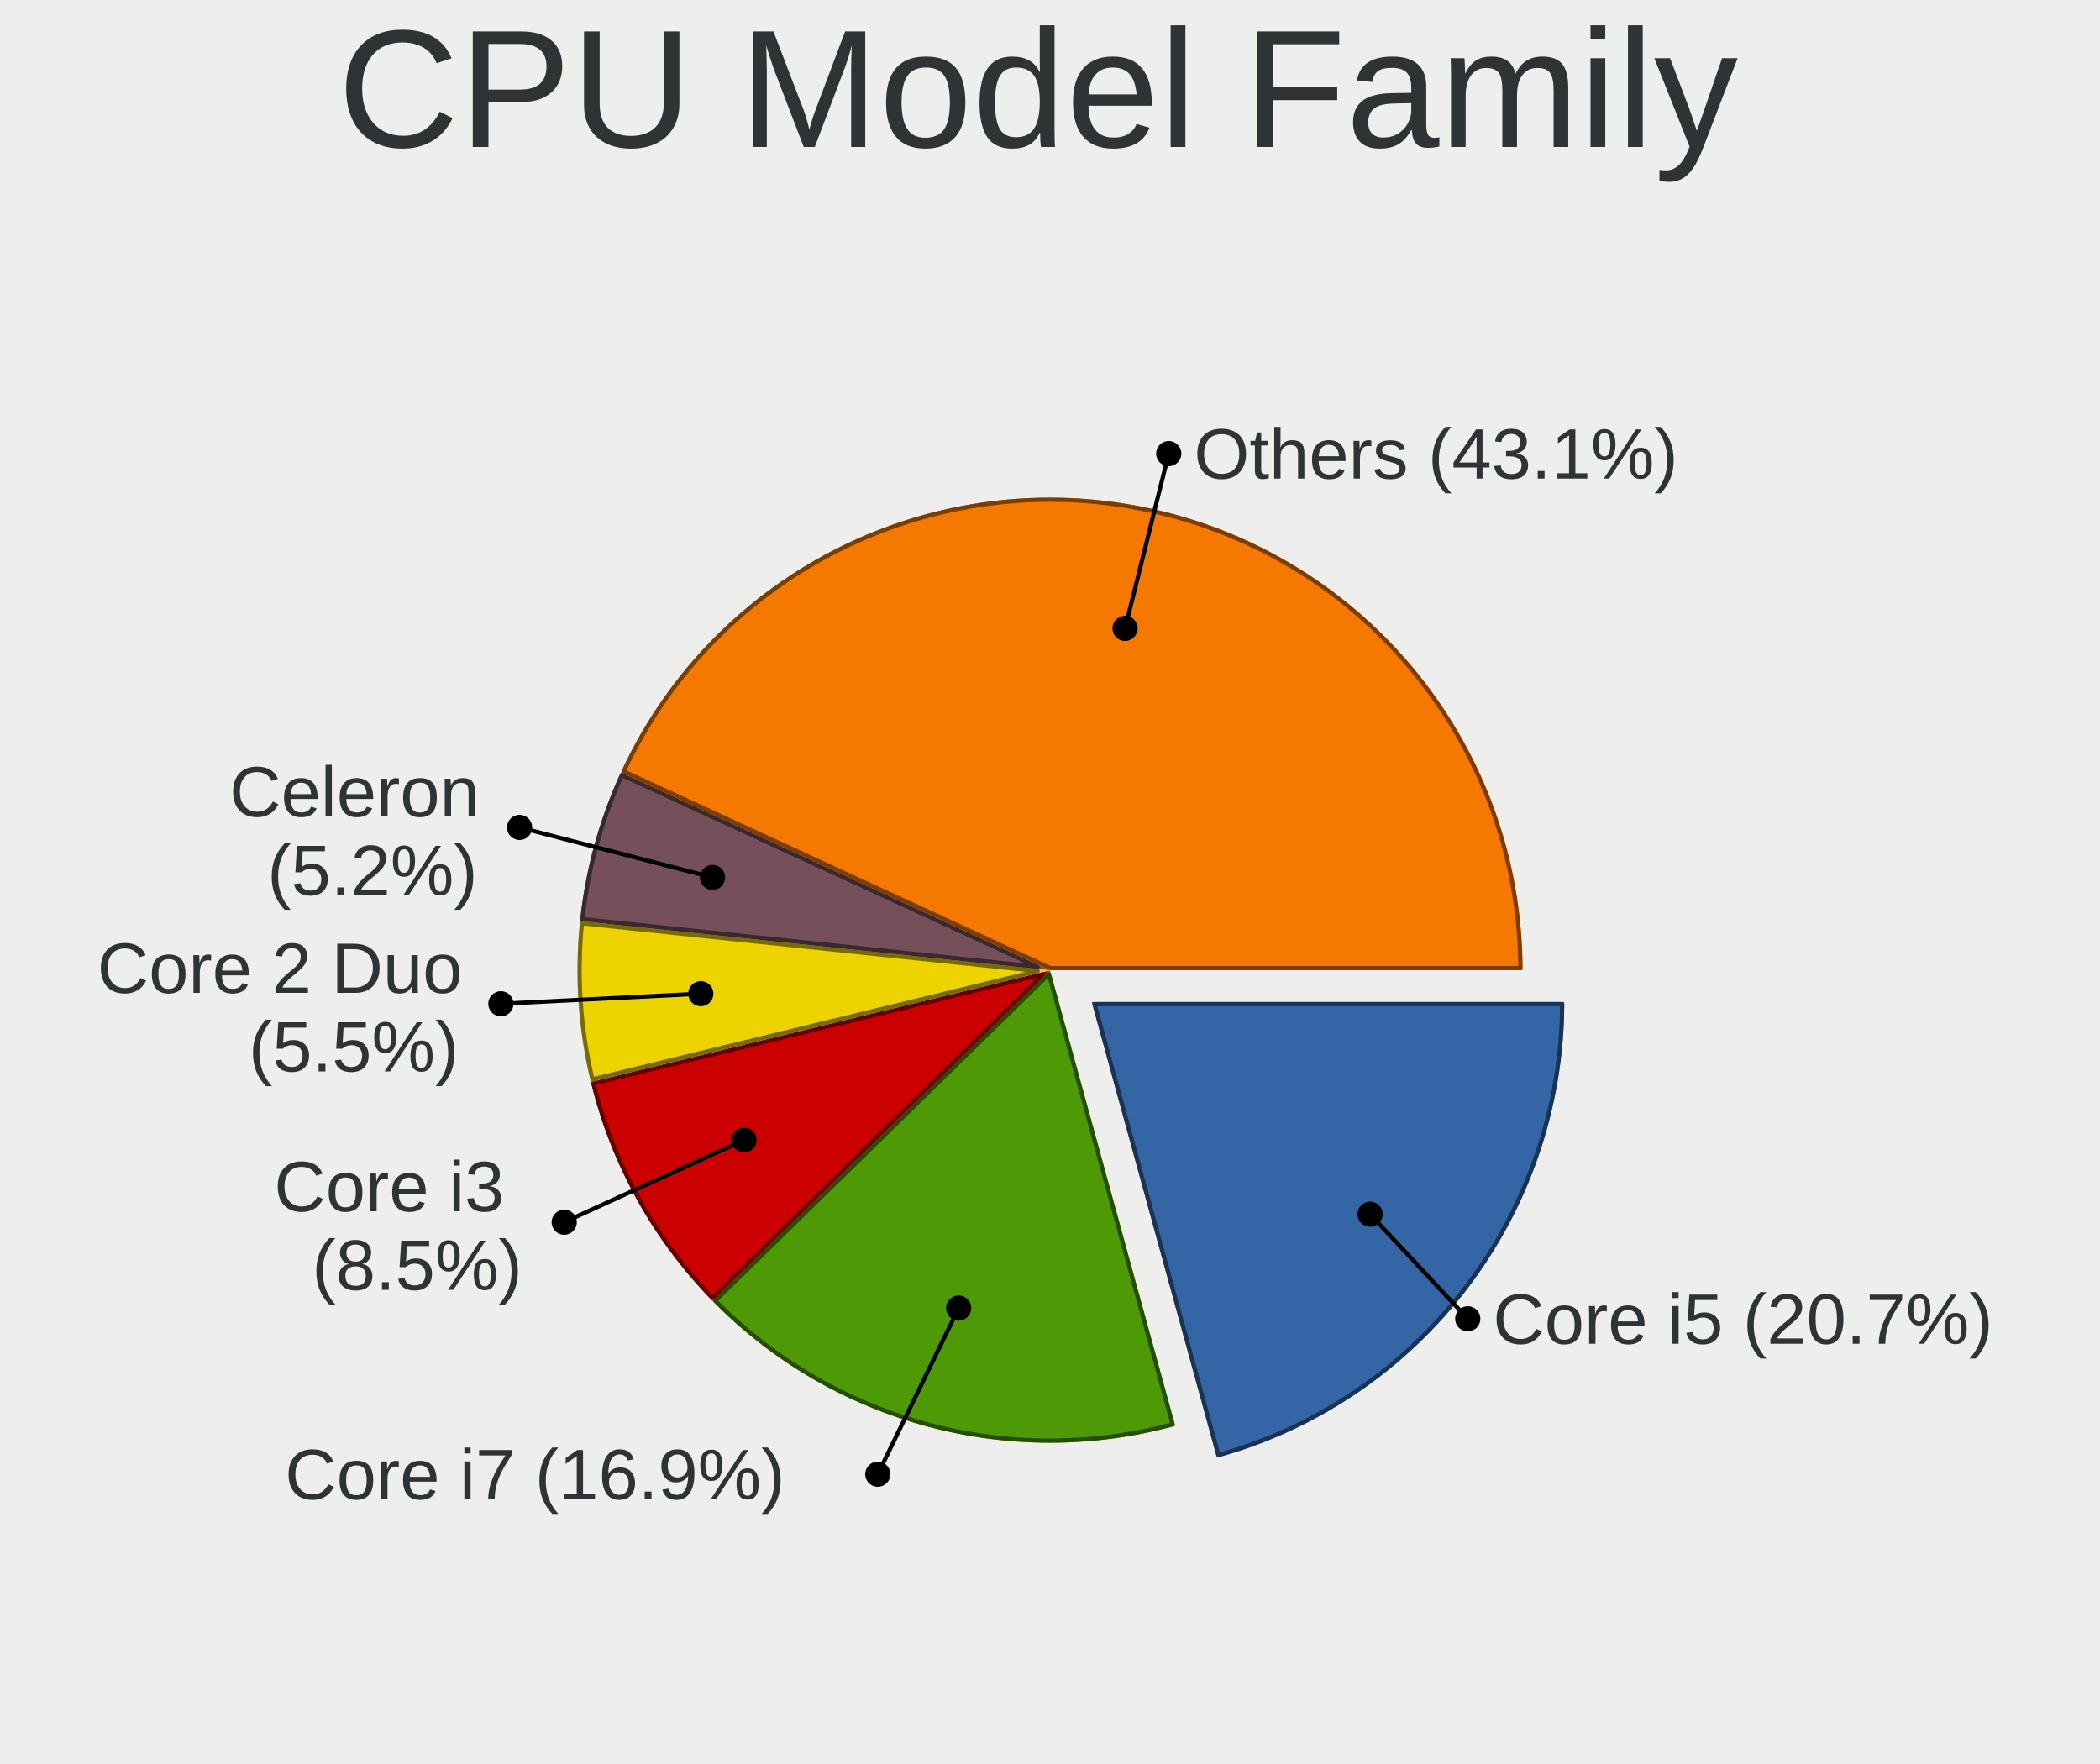
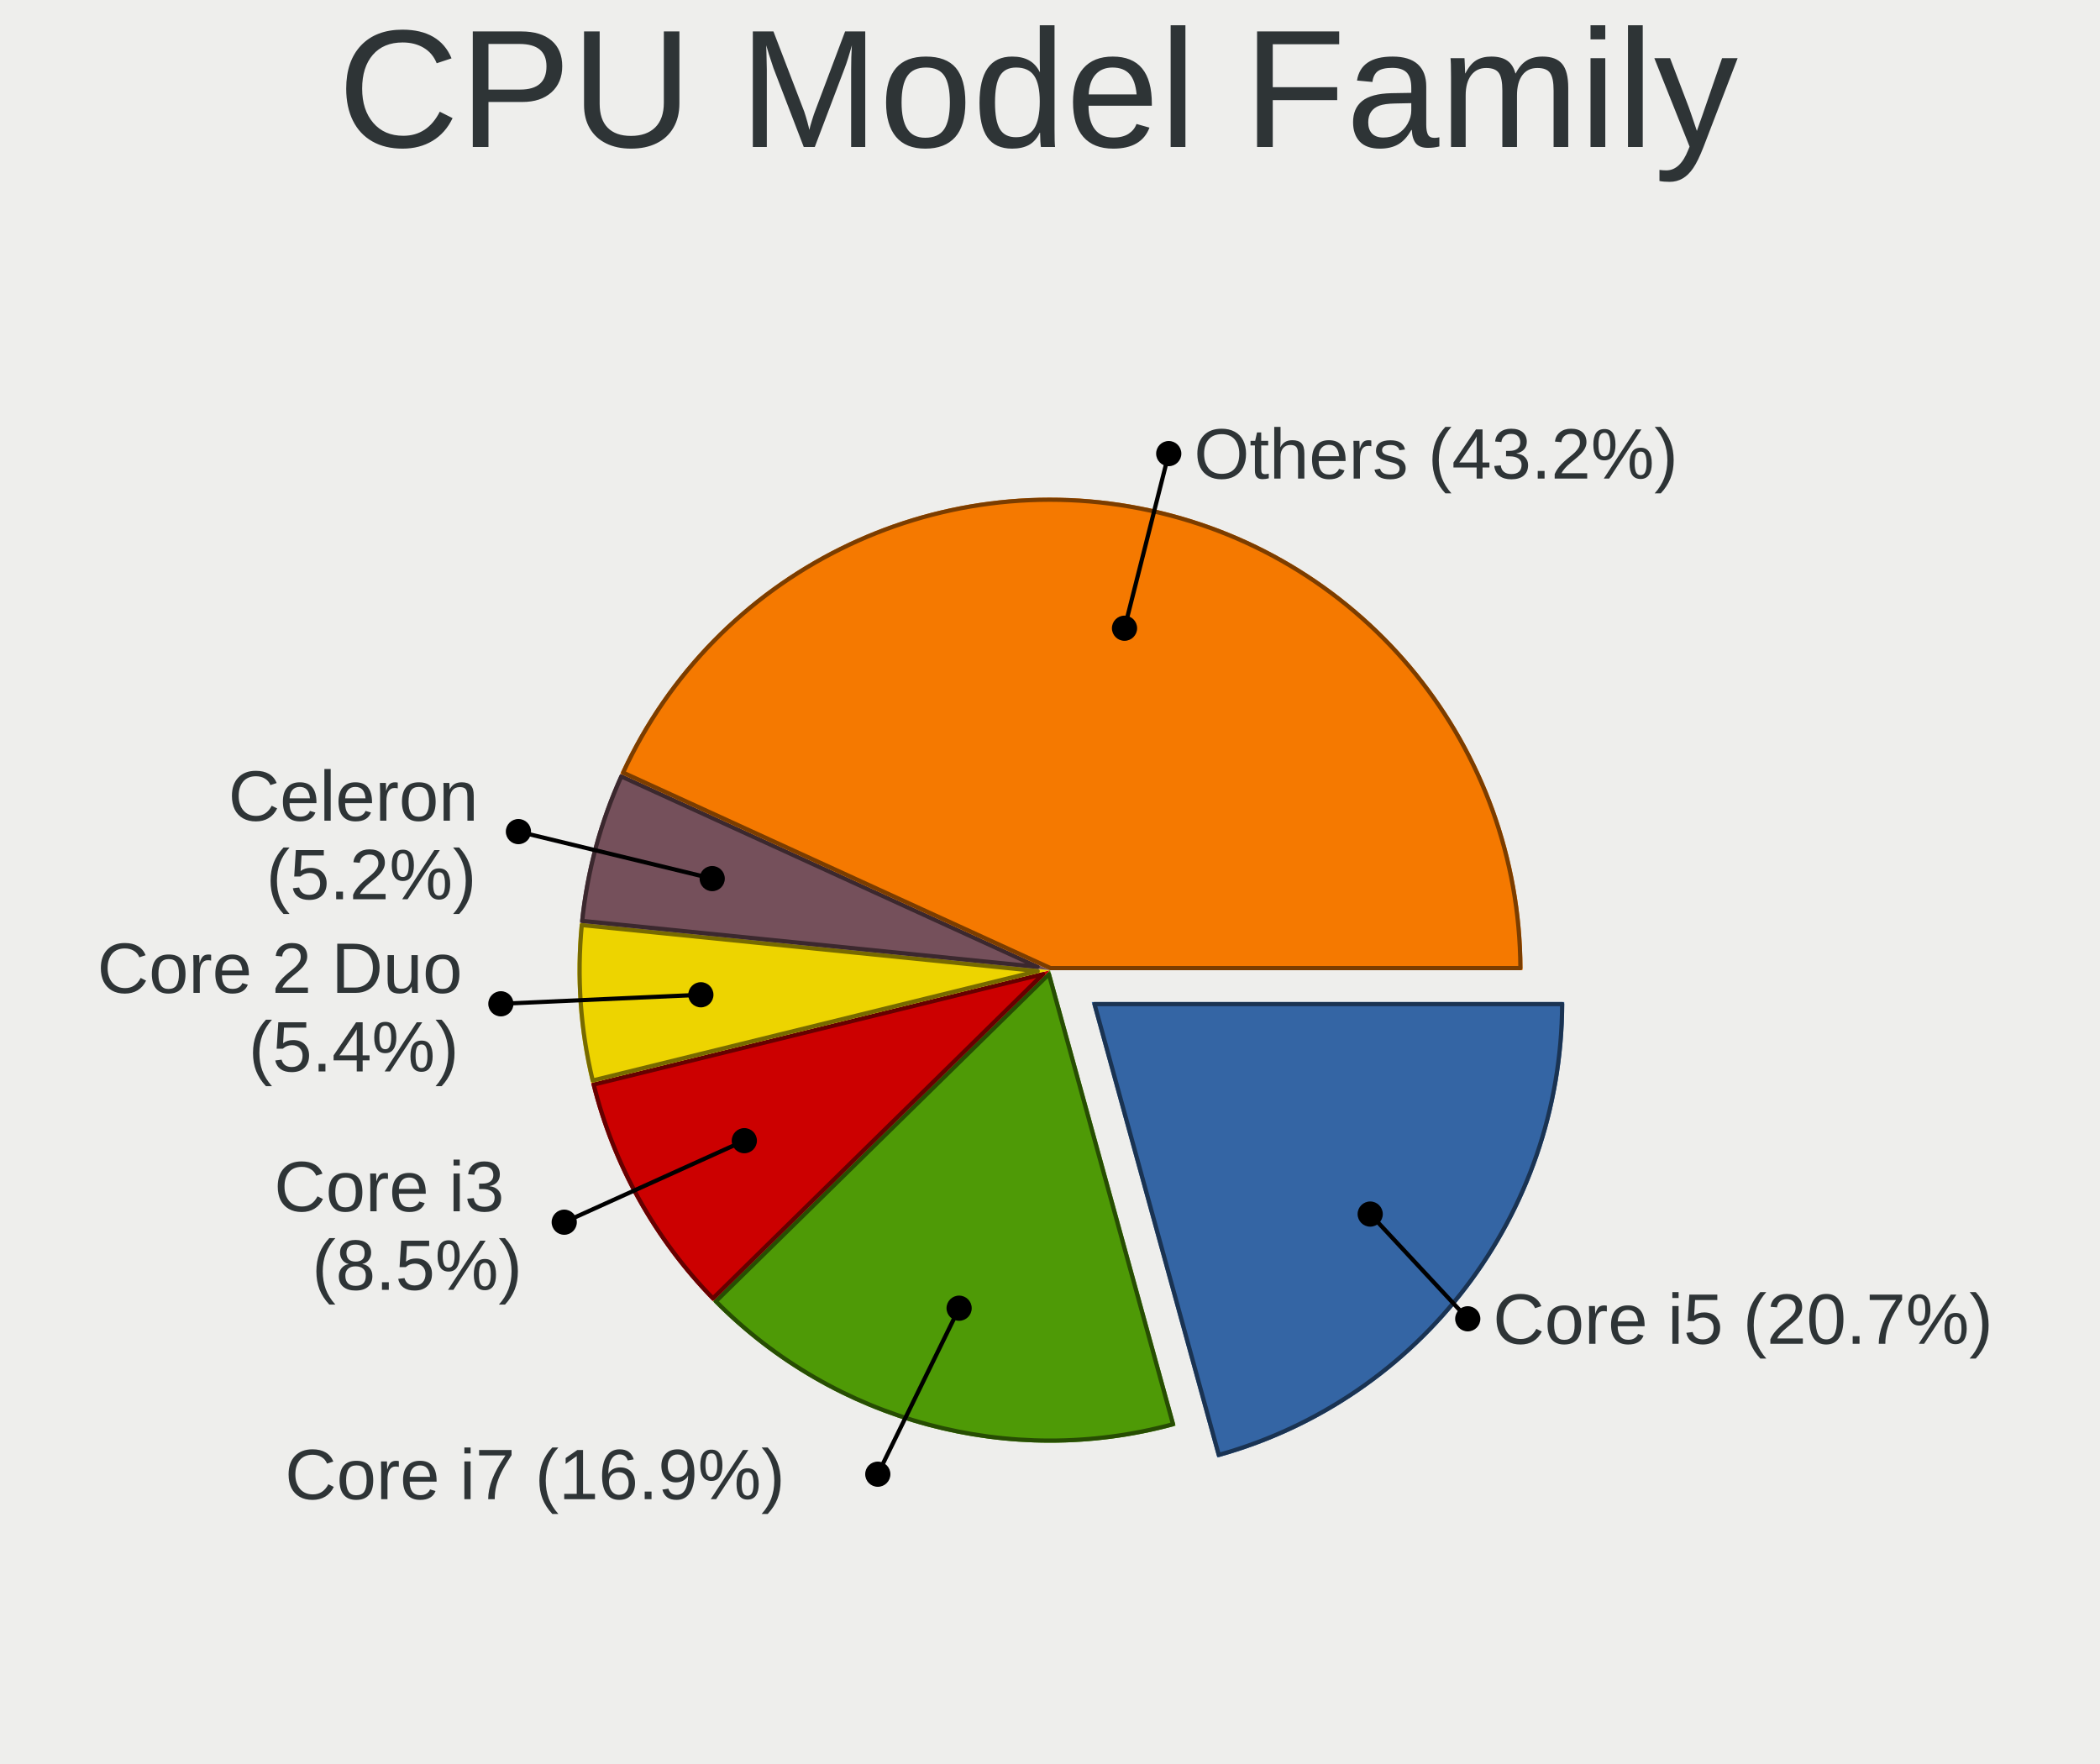
<svg xmlns="http://www.w3.org/2000/svg" width="500" height="420" version="1.0" id="ezcGraph">
  <defs />
  <g id="ezcGraphChart" color-rendering="optimizeQuality" shape-rendering="geometricPrecision" text-rendering="optimizeLegibility">
    <path d=" M 0,420 L 0,0 L 500,0 L 500,420 L 0,420 z " style="fill: #eeeeec; fill-opacity: 1.00; stroke: none;" id="ezcGraphPolygon_1" />
    <path d=" M 0,42 L 0,0 L 500,0 L 500,42 L 0,42 z " style="fill: #000000; fill-opacity: 0.00; stroke: none;" id="ezcGraphPolygon_2" />
-     <path d="M 259.94,238.58 L 372.44,238.58 A 112.50,112.50 0 0,1 289.75,347.06 z" style="fill: #3465a4; fill-opacity: 1.00; stroke: none; cursor: pointer;" id="ezcGraphCircleSector_4" />
-     <path d="M 260.60,239.08 L 371.94,239.08 A 112.00,112.00 0 0,1 290.10,346.44 z" style="fill: none; stroke: #1a3352; stroke-width: 1; stroke-opacity: 1.00; stroke-linecap: round; stroke-linejoin: round;" id="ezcGraphCircleSector_5" />
-     <path d="M 250.00,231.00 L 279.81,339.48 A 112.50,112.50 0 0,1 169.59,309.68 z" style="fill: #4e9a06; fill-opacity: 1.00; stroke: none; cursor: pointer;" id="ezcGraphCircleSector_6" />
-     <path d="M 249.74,231.95 L 279.19,339.13 A 112.00,112.00 0 0,1 170.30,309.69 z" style="fill: none; stroke: #274d03; stroke-width: 1; stroke-opacity: 1.00; stroke-linecap: round; stroke-linejoin: round;" id="ezcGraphCircleSector_7" />
-     <path d="M 250.00,231.00 L 169.59,309.68 A 112.50,112.50 0 0,1 140.69,257.59 z" style="fill: #cc0000; fill-opacity: 1.00; stroke: none; cursor: pointer;" id="ezcGraphCircleSector_8" />
-     <path d="M 248.35,231.92 L 169.60,308.97 A 112.00,112.00 0 0,1 141.29,257.96 z" style="fill: none; stroke: #660000; stroke-width: 1; stroke-opacity: 1.00; stroke-linecap: round; stroke-linejoin: round;" id="ezcGraphCircleSector_9" />
-     <path d="M 250.00,231.00 L 140.69,257.59 A 112.50,112.50 0 0,1 138.11,219.28 z" style="fill: #edd400; fill-opacity: 1.00; stroke: none; cursor: pointer;" id="ezcGraphCircleSector_10" />
-     <path d="M 247.08,231.20 L 141.05,256.98 A 112.00,112.00 0 0,1 138.56,219.83 z" style="fill: none; stroke: #776a00; stroke-width: 1; stroke-opacity: 1.00; stroke-linecap: round; stroke-linejoin: round;" id="ezcGraphCircleSector_11" />
-     <path d="M 250.00,231.00 L 138.11,219.28 A 112.50,112.50 0 0,1 147.84,183.89 z" style="fill: #75505b; fill-opacity: 1.00; stroke: none; cursor: pointer;" id="ezcGraphCircleSector_12" />
-     <path d="M 247.04,230.19 L 138.66,218.83 A 112.00,112.00 0 0,1 148.08,184.55 z" style="fill: none; stroke: #3b282e; stroke-width: 1; stroke-opacity: 1.00; stroke-linecap: round; stroke-linejoin: round;" id="ezcGraphCircleSector_13" />
-     <path d="M 250.00,231.00 L 147.84,183.89 A 112.50,112.50 0 0,1 362.50,231.00 z" style="fill: #f57900; fill-opacity: 1.00; stroke: none;" id="ezcGraphCircleSector_14" />
-     <path d="M 250.11,230.50 L 148.50,183.65 A 112.00,112.00 0 0,1 362.00,230.50 z" style="fill: none; stroke: #7b3d00; stroke-width: 1; stroke-opacity: 1.00; stroke-linecap: round; stroke-linejoin: round;" id="ezcGraphCircleSector_15" />
-     <path d=" M 169.647,208.915 L 123.713,197" style="fill: none; stroke: #000000; stroke-width: 1; stroke-opacity: 1.00; stroke-linecap: round; stroke-linejoin: round;" id="ezcGraphLine_16" />
-     <ellipse cx="169.647" cy="208.915" rx="3" ry="3" style="fill: #000000; fill-opacity: 1.00; stroke: none;" id="ezcGraphCircle_17" />
-     <ellipse cx="123.713" cy="197" rx="3" ry="3" style="fill: #000000; fill-opacity: 1.00; stroke: none;" id="ezcGraphCircle_18" />
-     <path d=" M 166.854,236.588 L 119.256,239" style="fill: none; stroke: #000000; stroke-width: 1; stroke-opacity: 1.00; stroke-linecap: round; stroke-linejoin: round;" id="ezcGraphLine_20" />
-     <ellipse cx="166.854" cy="236.588" rx="3" ry="3" style="fill: #000000; fill-opacity: 1.00; stroke: none;" id="ezcGraphCircle_21" />
+     <path d="M 259.94,238.57 L 372.44,238.57 A 112.50,112.50 0 0,1 289.84,347.03 z" style="fill: #3465a4; fill-opacity: 1.00; stroke: none; cursor: pointer;" id="ezcGraphCircleSector_4" />
+     <path d="M 260.60,239.07 L 371.94,239.07 A 112.00,112.00 0 0,1 290.19,346.41 z" style="fill: none; stroke: #1a3352; stroke-width: 1; stroke-opacity: 1.00; stroke-linecap: round; stroke-linejoin: round;" id="ezcGraphCircleSector_5" />
+     <path d="M 250.00,231.00 L 279.90,339.45 A 112.50,112.50 0 0,1 169.74,309.83 z" style="fill: #4e9a06; fill-opacity: 1.00; stroke: none; cursor: pointer;" id="ezcGraphCircleSector_6" />
+     <path d="M 249.74,231.95 L 279.29,339.10 A 112.00,112.00 0 0,1 170.45,309.84 z" style="fill: none; stroke: #274d03; stroke-width: 1; stroke-opacity: 1.00; stroke-linecap: round; stroke-linejoin: round;" id="ezcGraphCircleSector_7" />
+     <path d="M 250.00,231.00 L 169.74,309.83 A 112.50,112.50 0 0,1 140.75,257.86 z" style="fill: #cc0000; fill-opacity: 1.00; stroke: none; cursor: pointer;" id="ezcGraphCircleSector_8" />
+     <path d="M 248.35,231.92 L 169.75,309.13 A 112.00,112.00 0 0,1 141.36,258.23 z" style="fill: none; stroke: #660000; stroke-width: 1; stroke-opacity: 1.00; stroke-linecap: round; stroke-linejoin: round;" id="ezcGraphCircleSector_9" />
+     <path d="M 250.00,231.00 L 140.75,257.86 A 112.50,112.50 0 0,1 138.07,219.71 z" style="fill: #edd400; fill-opacity: 1.00; stroke: none; cursor: pointer;" id="ezcGraphCircleSector_10" />
+     <path d="M 247.07,231.21 L 141.12,257.26 A 112.00,112.00 0 0,1 138.52,220.25 z" style="fill: none; stroke: #776a00; stroke-width: 1; stroke-opacity: 1.00; stroke-linecap: round; stroke-linejoin: round;" id="ezcGraphCircleSector_11" />
+     <path d="M 250.00,231.00 L 138.07,219.71 A 112.50,112.50 0 0,1 147.70,184.20 z" style="fill: #75505b; fill-opacity: 1.00; stroke: none; cursor: pointer;" id="ezcGraphCircleSector_12" />
+     <path d="M 247.05,230.20 L 138.62,219.26 A 112.00,112.00 0 0,1 147.94,184.86 z" style="fill: none; stroke: #3b282e; stroke-width: 1; stroke-opacity: 1.00; stroke-linecap: round; stroke-linejoin: round;" id="ezcGraphCircleSector_13" />
+     <path d="M 250.00,231.00 L 147.70,184.20 A 112.50,112.50 0 0,1 362.50,231.00 z" style="fill: #f57900; fill-opacity: 1.00; stroke: none;" id="ezcGraphCircleSector_14" />
+     <path d="M 250.11,230.50 L 148.36,183.95 A 112.00,112.00 0 0,1 362.00,230.50 z" style="fill: none; stroke: #7b3d00; stroke-width: 1; stroke-opacity: 1.00; stroke-linecap: round; stroke-linejoin: round;" id="ezcGraphCircleSector_15" />
+     <path d=" M 169.572,209.189 L 123.435,198" style="fill: none; stroke: #000000; stroke-width: 1; stroke-opacity: 1.00; stroke-linecap: round; stroke-linejoin: round;" id="ezcGraphLine_16" />
+     <ellipse cx="169.572" cy="209.189" rx="3" ry="3" style="fill: #000000; fill-opacity: 1.00; stroke: none;" id="ezcGraphCircle_17" />
+     <ellipse cx="123.435" cy="198" rx="3" ry="3" style="fill: #000000; fill-opacity: 1.00; stroke: none;" id="ezcGraphCircle_18" />
+     <path d=" M 166.872,236.851 L 119.256,239" style="fill: none; stroke: #000000; stroke-width: 1; stroke-opacity: 1.00; stroke-linecap: round; stroke-linejoin: round;" id="ezcGraphLine_20" />
+     <ellipse cx="166.872" cy="236.851" rx="3" ry="3" style="fill: #000000; fill-opacity: 1.00; stroke: none;" id="ezcGraphCircle_21" />
    <ellipse cx="119.256" cy="239" rx="3" ry="3" style="fill: #000000; fill-opacity: 1.00; stroke: none;" id="ezcGraphCircle_22" />
-     <path d=" M 177.131,271.43 L 134.341,291" style="fill: none; stroke: #000000; stroke-width: 1; stroke-opacity: 1.00; stroke-linecap: round; stroke-linejoin: round;" id="ezcGraphLine_24" />
-     <ellipse cx="177.131" cy="271.43" rx="3" ry="3" style="fill: #000000; fill-opacity: 1.00; stroke: none;" id="ezcGraphCircle_25" />
+     <path d=" M 177.221,271.592 L 134.341,291" style="fill: none; stroke: #000000; stroke-width: 1; stroke-opacity: 1.00; stroke-linecap: round; stroke-linejoin: round;" id="ezcGraphLine_24" />
+     <ellipse cx="177.221" cy="271.592" rx="3" ry="3" style="fill: #000000; fill-opacity: 1.00; stroke: none;" id="ezcGraphCircle_25" />
    <ellipse cx="134.341" cy="291" rx="3" ry="3" style="fill: #000000; fill-opacity: 1.00; stroke: none;" id="ezcGraphCircle_26" />
-     <path d=" M 228.249,311.445 L 209,351" style="fill: none; stroke: #000000; stroke-width: 1; stroke-opacity: 1.00; stroke-linecap: round; stroke-linejoin: round;" id="ezcGraphLine_28" />
-     <ellipse cx="228.249" cy="311.445" rx="3" ry="3" style="fill: #000000; fill-opacity: 1.00; stroke: none;" id="ezcGraphCircle_29" />
+     <path d=" M 228.362,311.475 L 209,351" style="fill: none; stroke: #000000; stroke-width: 1; stroke-opacity: 1.00; stroke-linecap: round; stroke-linejoin: round;" id="ezcGraphLine_28" />
+     <ellipse cx="228.362" cy="311.475" rx="3" ry="3" style="fill: #000000; fill-opacity: 1.00; stroke: none;" id="ezcGraphCircle_29" />
    <ellipse cx="209" cy="351" rx="3" ry="3" style="fill: #000000; fill-opacity: 1.00; stroke: none;" id="ezcGraphCircle_30" />
-     <path d=" M 267.863,149.604 L 278.271,108" style="fill: none; stroke: #000000; stroke-width: 1; stroke-opacity: 1.00; stroke-linecap: round; stroke-linejoin: round;" id="ezcGraphLine_32" />
-     <ellipse cx="267.863" cy="149.604" rx="3" ry="3" style="fill: #000000; fill-opacity: 1.00; stroke: none;" id="ezcGraphCircle_33" />
+     <path d=" M 267.742,149.577 L 278.271,108" style="fill: none; stroke: #000000; stroke-width: 1; stroke-opacity: 1.00; stroke-linecap: round; stroke-linejoin: round;" id="ezcGraphLine_32" />
+     <ellipse cx="267.742" cy="149.577" rx="3" ry="3" style="fill: #000000; fill-opacity: 1.00; stroke: none;" id="ezcGraphCircle_33" />
    <ellipse cx="278.271" cy="108" rx="3" ry="3" style="fill: #000000; fill-opacity: 1.00; stroke: none;" id="ezcGraphCircle_34" />
-     <path d=" M 326.215,289.098 L 349.467,314" style="fill: none; stroke: #000000; stroke-width: 1; stroke-opacity: 1.00; stroke-linecap: round; stroke-linejoin: round;" id="ezcGraphLine_36" />
-     <ellipse cx="326.215" cy="289.098" rx="3" ry="3" style="fill: #000000; fill-opacity: 1.00; stroke: none;" id="ezcGraphCircle_37" />
+     <path d=" M 326.24,289.065 L 349.467,314" style="fill: none; stroke: #000000; stroke-width: 1; stroke-opacity: 1.00; stroke-linecap: round; stroke-linejoin: round;" id="ezcGraphLine_36" />
+     <ellipse cx="326.24" cy="289.065" rx="3" ry="3" style="fill: #000000; fill-opacity: 1.00; stroke: none;" id="ezcGraphCircle_37" />
    <ellipse cx="349.467" cy="314" rx="3" ry="3" style="fill: #000000; fill-opacity: 1.00; stroke: none;" id="ezcGraphCircle_38" />
    <g id="ezcGraphTextBox_3">
      <path d=" M 79.9,42 L 79.9,0.5 L 420.6,0.5 L 420.6,42 L 79.9,42 z " style="fill: #ffffff; fill-opacity: 0.00; stroke: none;" id="ezcGraphPolygon_40" />
      <text id="ezcGraphTextBox_3_text" x="80.4" text-length="339.2px" y="35" style="font-size: 40px; font-family: 'Arial'; fill: #2e3436; fill-opacity: 1.00; stroke: none;">CPU Model Family</text>
    </g>
    <g id="ezcGraphTextBox_19" style=" cursor: pointer;">
-       <path d=" M 54.143,215.05 L 54.143,179.45 L 118.713,179.45 L 118.713,215.05 L 54.143,215.05 z " style="fill: #ffffff; fill-opacity: 0.00; stroke: none;" id="ezcGraphPolygon_41" />
-       <text id="ezcGraphTextBox_19_text" x="54.643" text-length="63.07px" y="194.4" style="font-size: 17px; font-family: 'Arial'; fill: #2e3436; fill-opacity: 1.00; stroke: none;">Celeron</text>
-       <text id="ezcGraphTextBox_19_text" x="63.653" text-length="54.06px" y="213.1" style="font-size: 17px; font-family: 'Arial'; fill: #2e3436; fill-opacity: 1.00; stroke: none;">(5.2%)</text>
+       <path d=" M 53.865,216.05 L 53.865,180.45 L 118.435,180.45 L 118.435,216.05 L 53.865,216.05 z " style="fill: #ffffff; fill-opacity: 0.00; stroke: none;" id="ezcGraphPolygon_41" />
+       <text id="ezcGraphTextBox_19_text" x="54.365" text-length="63.07px" y="195.4" style="font-size: 17px; font-family: 'Arial'; fill: #2e3436; fill-opacity: 1.00; stroke: none;">Celeron</text>
+       <text id="ezcGraphTextBox_19_text" x="63.375" text-length="54.06px" y="214.1" style="font-size: 17px; font-family: 'Arial'; fill: #2e3436; fill-opacity: 1.00; stroke: none;">(5.2%)</text>
    </g>
    <g id="ezcGraphTextBox_23" style=" cursor: pointer;">
      <path d=" M 22.656,257.05 L 22.656,221.45 L 114.256,221.45 L 114.256,257.05 L 22.656,257.05 z " style="fill: #ffffff; fill-opacity: 0.00; stroke: none;" id="ezcGraphPolygon_42" />
      <text id="ezcGraphTextBox_23_text" x="23.156" text-length="90.1px" y="236.4" style="font-size: 17px; font-family: 'Arial'; fill: #2e3436; fill-opacity: 1.00; stroke: none;">Core 2 Duo</text>
-       <text id="ezcGraphTextBox_23_text" x="59.196" text-length="54.06px" y="255.1" style="font-size: 17px; font-family: 'Arial'; fill: #2e3436; fill-opacity: 1.00; stroke: none;">(5.5%)</text>
+       <text id="ezcGraphTextBox_23_text" x="59.196" text-length="54.06px" y="255.1" style="font-size: 17px; font-family: 'Arial'; fill: #2e3436; fill-opacity: 1.00; stroke: none;">(5.4%)</text>
    </g>
    <g id="ezcGraphTextBox_27" style=" cursor: pointer;">
      <path d=" M 64.771,309.05 L 64.771,273.45 L 129.341,273.45 L 129.341,309.05 L 64.771,309.05 z " style="fill: #ffffff; fill-opacity: 0.00; stroke: none;" id="ezcGraphPolygon_43" />
      <text id="ezcGraphTextBox_27_text" x="65.271" text-length="63.07px" y="288.4" style="font-size: 17px; font-family: 'Arial'; fill: #2e3436; fill-opacity: 1.00; stroke: none;">Core i3</text>
      <text id="ezcGraphTextBox_27_text" x="74.281" text-length="54.06px" y="307.1" style="font-size: 17px; font-family: 'Arial'; fill: #2e3436; fill-opacity: 1.00; stroke: none;">(8.5%)</text>
    </g>
    <g id="ezcGraphTextBox_31" style=" cursor: pointer;">
      <path d=" M 67.35,360.5 L 67.35,342 L 204,342 L 204,360.5 L 67.35,360.5 z " style="fill: #ffffff; fill-opacity: 0.00; stroke: none;" id="ezcGraphPolygon_44" />
      <text id="ezcGraphTextBox_31_text" x="67.85" text-length="135.15px" y="356.95" style="font-size: 17px; font-family: 'Arial'; fill: #2e3436; fill-opacity: 1.00; stroke: none;">Core i7 (16.9%)</text>
    </g>
    <g id="ezcGraphTextBox_35">
      <path d=" M 283.771,117.5 L 283.771,99 L 411.411,99 L 411.411,117.5 L 283.771,117.5 z " style="fill: #ffffff; fill-opacity: 0.00; stroke: none;" id="ezcGraphPolygon_45" />
-       <text id="ezcGraphTextBox_35_text" x="284.271" text-length="126.14px" y="113.95" style="font-size: 17px; font-family: 'Arial'; fill: #2e3436; fill-opacity: 1.00; stroke: none;">Others (43.1%)</text>
+       <text id="ezcGraphTextBox_35_text" x="284.271" text-length="126.14px" y="113.95" style="font-size: 17px; font-family: 'Arial'; fill: #2e3436; fill-opacity: 1.00; stroke: none;">Others (43.2%)</text>
    </g>
    <g id="ezcGraphTextBox_39" style=" cursor: pointer;">
      <path d=" M 354.967,323.5 L 354.967,305 L 491.617,305 L 491.617,323.5 L 354.967,323.5 z " style="fill: #ffffff; fill-opacity: 0.00; stroke: none;" id="ezcGraphPolygon_46" />
      <text id="ezcGraphTextBox_39_text" x="355.467" text-length="135.15px" y="319.95" style="font-size: 17px; font-family: 'Arial'; fill: #2e3436; fill-opacity: 1.00; stroke: none;">Core i5 (20.7%)</text>
    </g>
  </g>
</svg>
